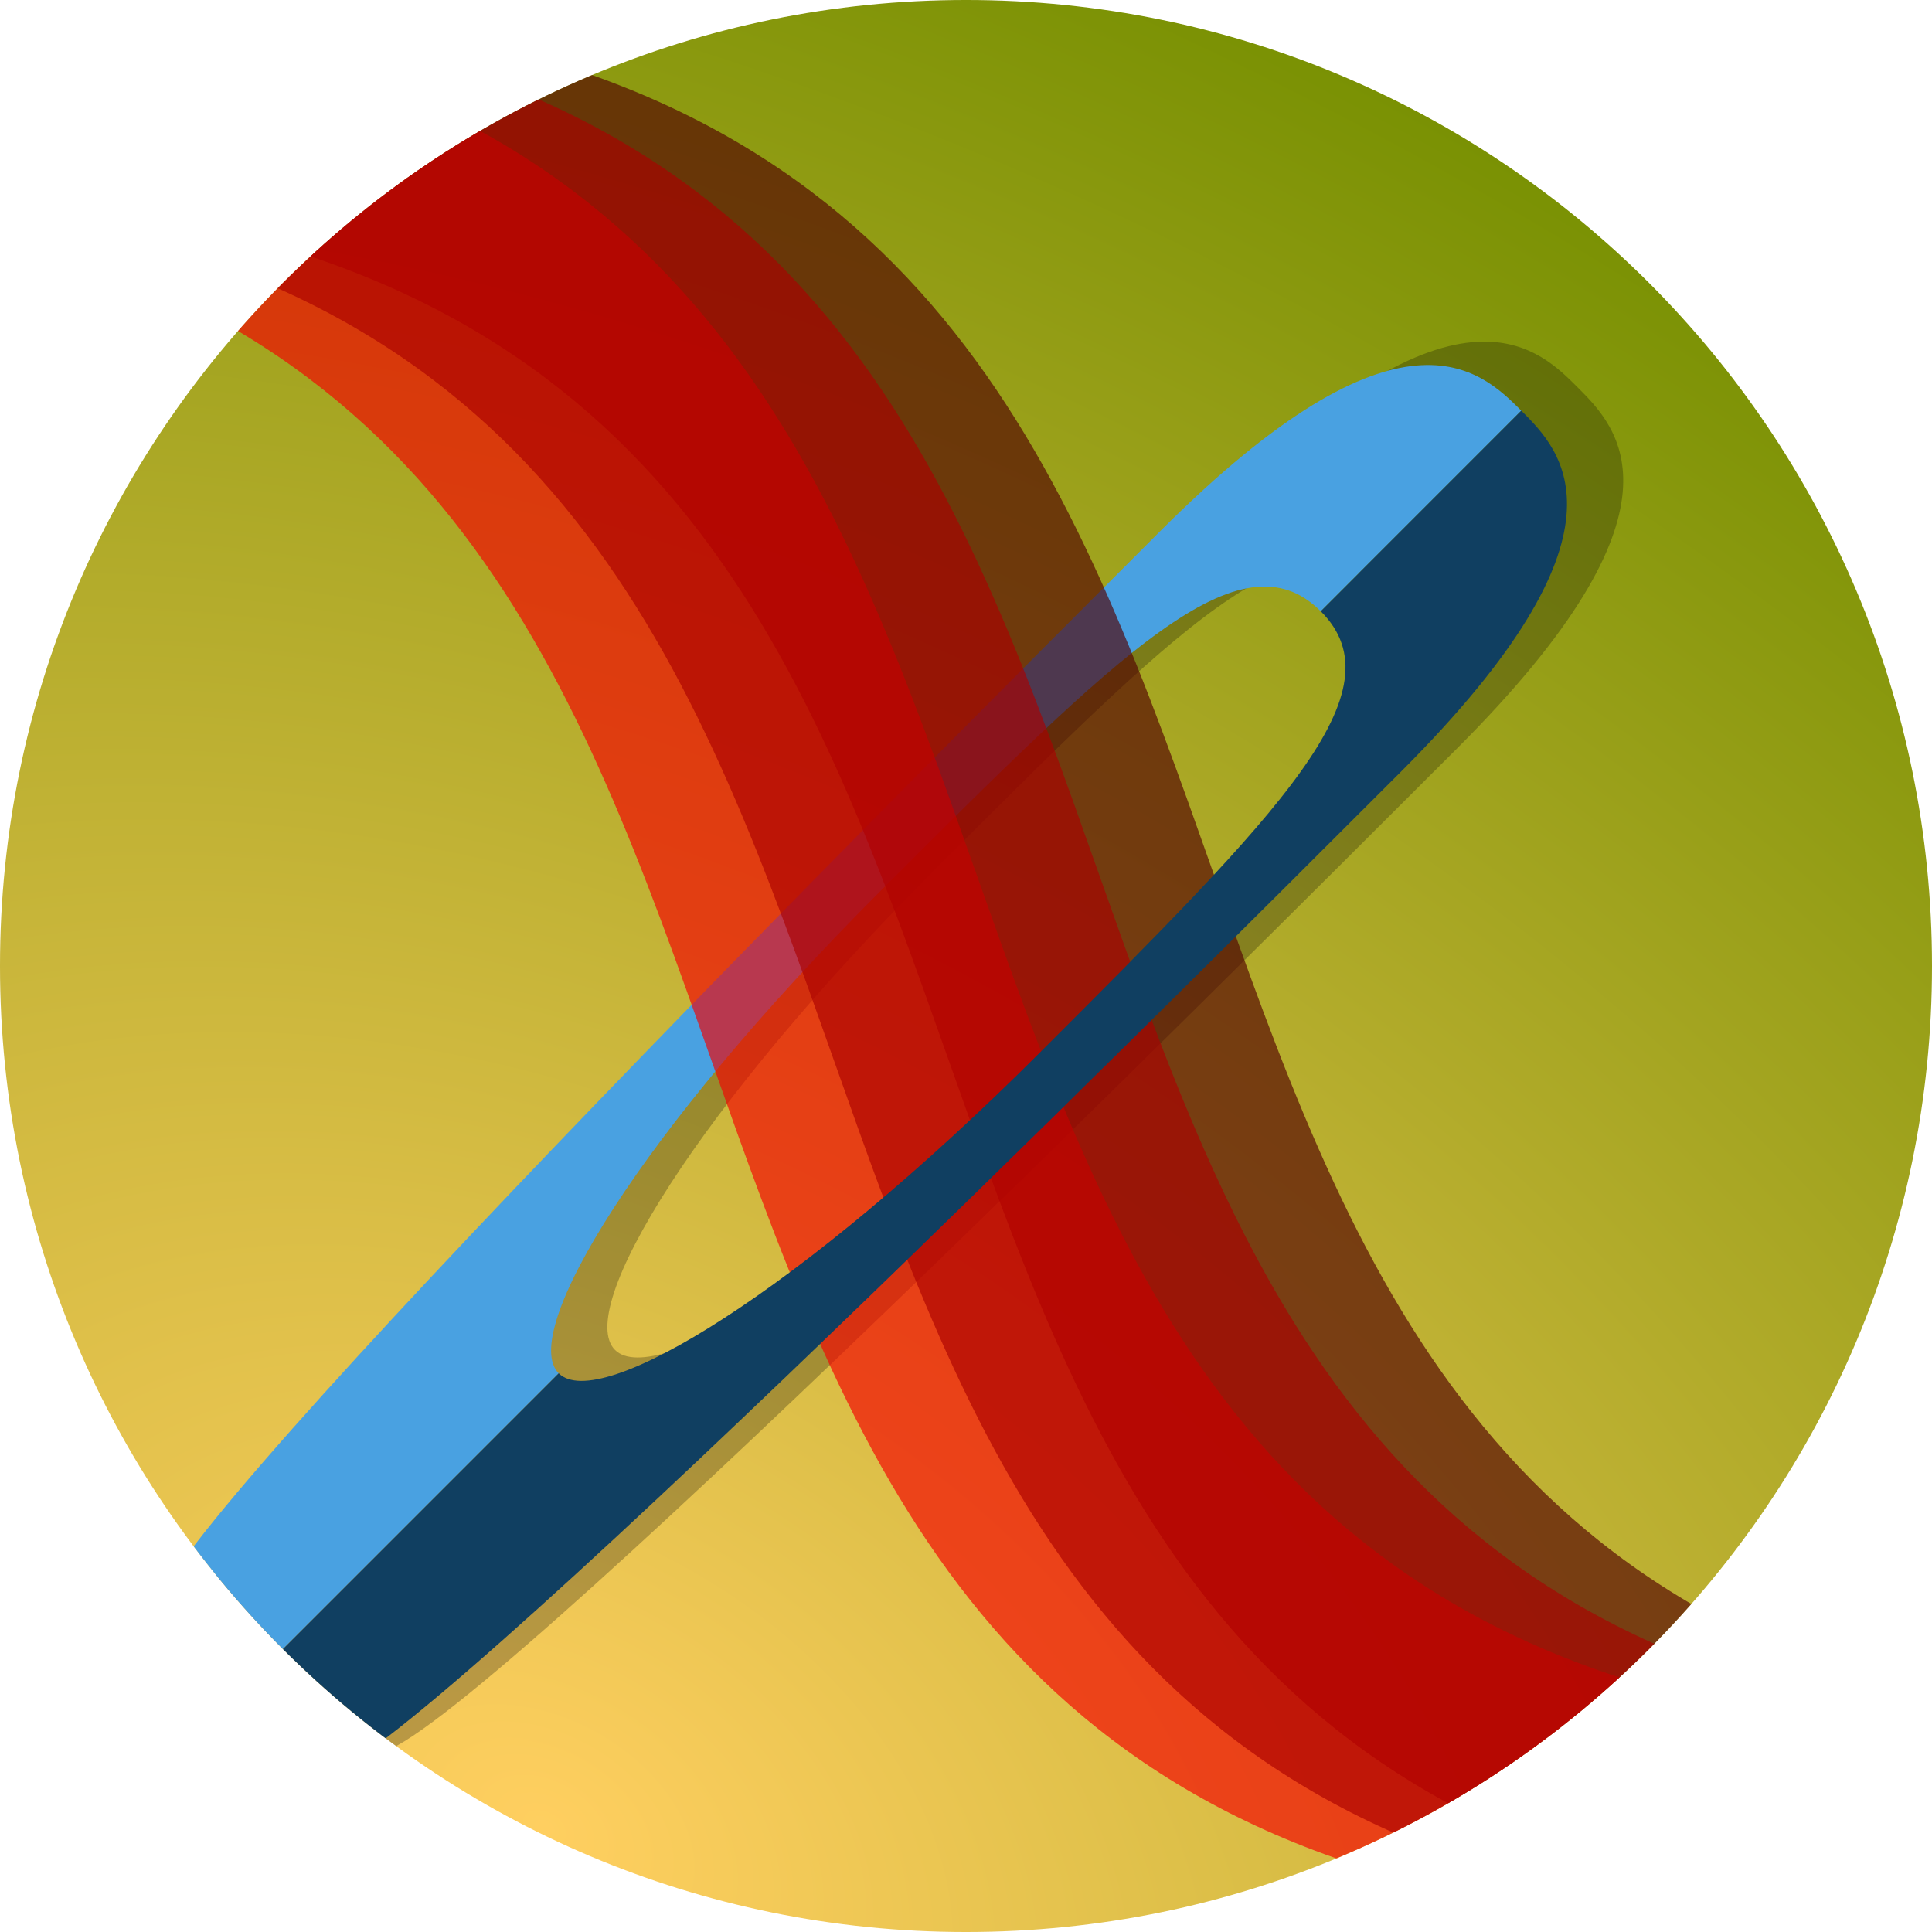
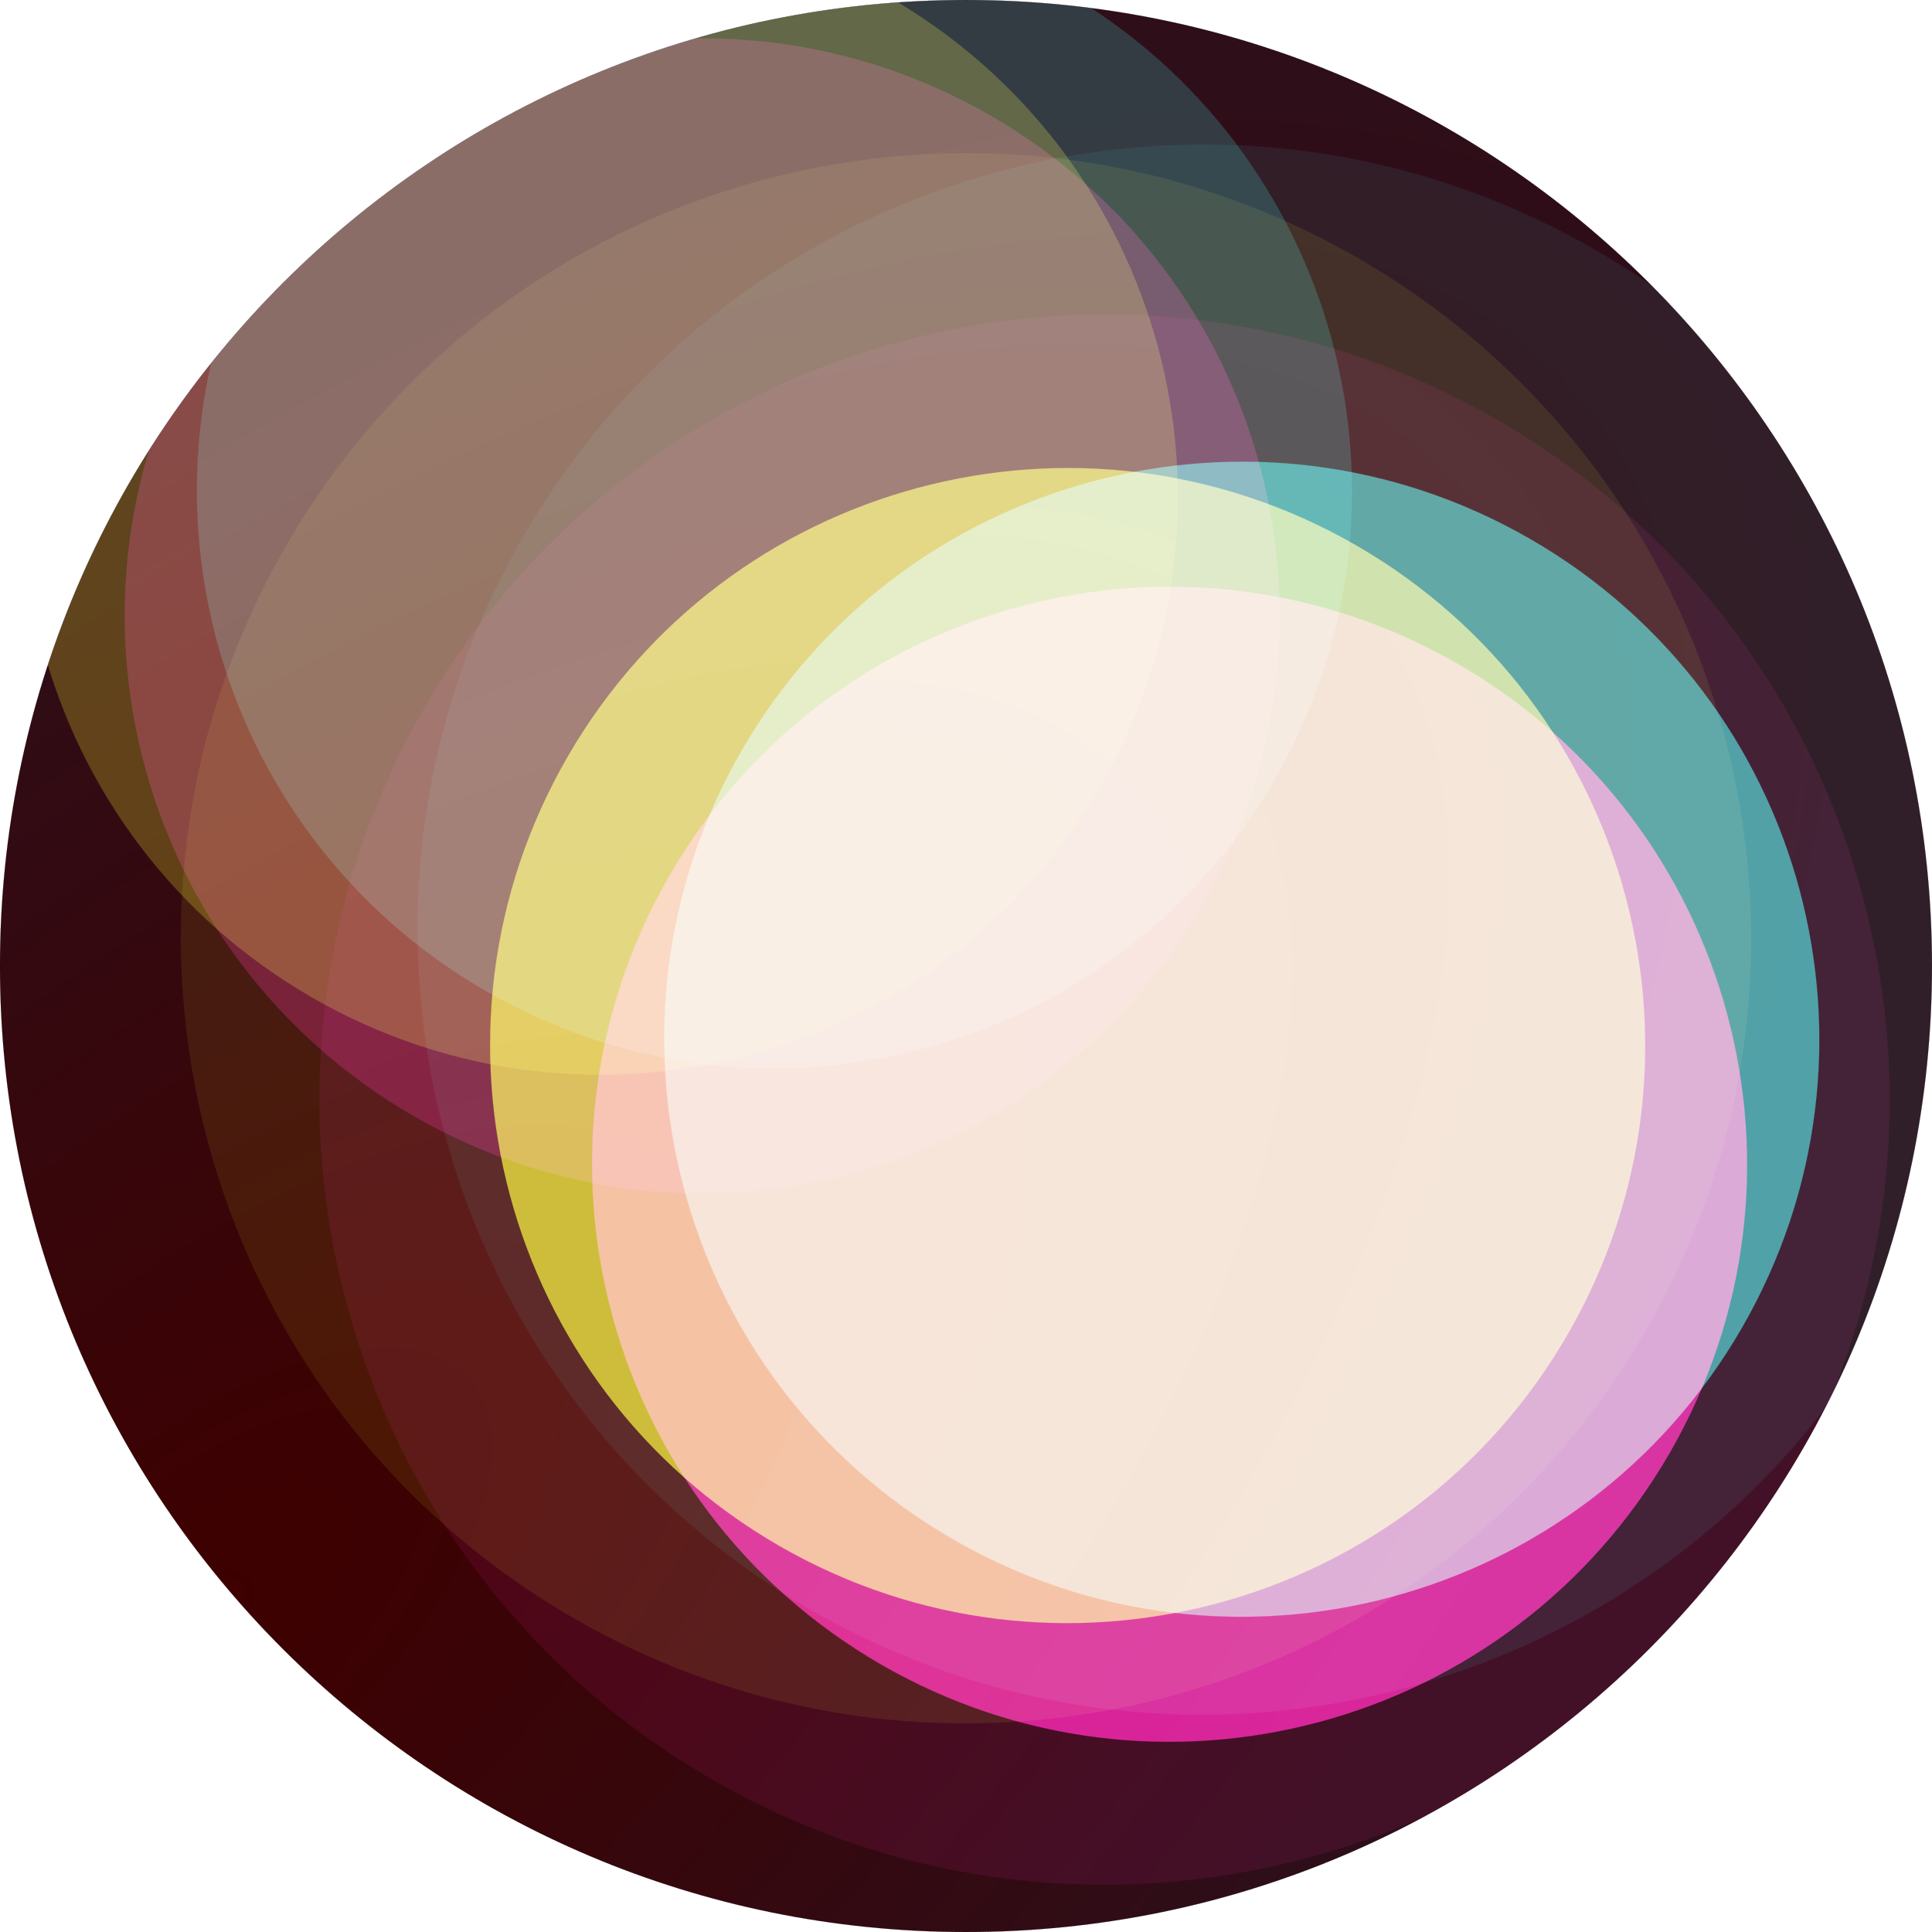
- <svg xmlns="http://www.w3.org/2000/svg" xmlns:xlink="http://www.w3.org/1999/xlink" width="120mm" height="120mm" viewBox="0 0 120 120" version="1.1" id="svg5">
-   <defs id="defs2">
-     <linearGradient id="linearGradient16008">
-       <stop style="stop-color:#ffcf60;stop-opacity:1;" offset="0" id="stop16004" />
-       <stop style="stop-color:#758f00;stop-opacity:1" offset="1" id="stop16006" />
+ <svg xmlns="http://www.w3.org/2000/svg" xmlns:xlink="http://www.w3.org/1999/xlink" width="120mm" height="120mm" viewBox="0 0 120 120" version="1.1" id="svg4149">
+   <defs id="defs4146">
+     <linearGradient id="linearGradient5052">
+       <stop style="stop-color:#3e0000;stop-opacity:1;" offset="0" id="stop5048" />
+       <stop style="stop-color:#2e0e19;stop-opacity:1;" offset="1" id="stop5050" />
    </linearGradient>
-     <radialGradient xlink:href="#linearGradient16008" id="radialGradient16010" cx="61.046" cy="209.164" fx="61.046" fy="209.164" r="66.331" gradientUnits="userSpaceOnUse" gradientTransform="matrix(1.01716,-1.795619,2.656811,1.504934,-556.7564,4.001949)" />
-     <clipPath clipPathUnits="userSpaceOnUse" id="clipPath18521">
-       <circle style="mix-blend-mode:normal;fill:none;fill-opacity:1;stroke-width:0.2;stop-color:#000000" id="circle18523" cx="90" cy="150" r="66.331" />
+     <radialGradient xlink:href="#linearGradient5052" id="radialGradient5054" cx="62" cy="171" fx="62" fy="171" r="60.005" gradientUnits="userSpaceOnUse" gradientTransform="matrix(0.8919339,-0.7990241,0.371995,0.415249,-36.71983,131.8424)" />
+     <clipPath clipPathUnits="userSpaceOnUse" id="clipPath5190">
+       <circle style="fill:none;fill-opacity:1;stroke:#000000;stroke-width:0.006;stop-color:#000000" id="circle5192" cx="108.951" cy="130.453" r="33.45" />
    </clipPath>
  </defs>
-   <g id="layer1" transform="translate(-30,-90)">
-     <g id="g18479" clip-path="url(#clipPath18521)" transform="matrix(0.9045572,0,0,0.9045572,8.58985,14.31642)">
-       <circle style="mix-blend-mode:normal;fill:url(#radialGradient16010);fill-opacity:1;stroke-width:0.2;stop-color:#000000" id="path846" cx="90" cy="150" r="66.331" />
-       <path id="path8471-6" style="opacity:0.251;mix-blend-mode:normal;fill:#000000;fill-opacity:1;stroke:none;stroke-width:0.103px;stroke-linecap:butt;stroke-linejoin:miter;stroke-opacity:1" d="m 125.453,107.128 c -3.799,0.059 -9.468,2.619 -18.247,11.398 -16.524,16.524 -71.606,71.606 -68.852,74.36 l 5.508,5.508 5.508,5.508 c 2.754,2.754 57.835,-52.327 74.36,-68.852 16.524,-16.524 11.017,-22.033 8.263,-24.787 -1.291,-1.291 -3.187,-3.187 -6.539,-3.135 z m -10.975,15.207 c 0.107,0.002 0.213,0.008 0.318,0.016 0.105,0.008 0.21,0.02 0.313,0.035 0.103,0.015 0.206,0.032 0.307,0.053 0.102,0.021 0.202,0.045 0.302,0.072 0.1,0.027 0.199,0.058 0.297,0.091 0.098,0.034 0.195,0.07 0.292,0.11 0.097,0.04 0.192,0.084 0.287,0.13 0.095,0.046 0.189,0.096 0.282,0.149 0.093,0.053 0.186,0.109 0.278,0.169 0.092,0.059 0.183,0.122 0.273,0.188 0.09,0.066 0.18,0.136 0.269,0.208 0.089,0.073 0.177,0.149 0.265,0.228 0.087,0.079 0.174,0.163 0.26,0.249 0.086,0.086 0.169,0.173 0.248,0.26 0.079,0.087 0.156,0.176 0.228,0.265 0.073,0.089 0.142,0.178 0.208,0.269 0.066,0.09 0.129,0.181 0.188,0.273 0.059,0.092 0.116,0.184 0.169,0.278 0.053,0.093 0.102,0.188 0.149,0.283 0.046,0.095 0.09,0.19 0.13,0.287 0.04,0.097 0.077,0.194 0.111,0.292 0.034,0.098 0.064,0.197 0.091,0.297 0.027,0.1 0.051,0.201 0.072,0.302 0.021,0.102 0.039,0.204 0.054,0.307 0.015,0.103 0.026,0.208 0.035,0.313 0.008,0.105 0.013,0.211 0.015,0.318 0.002,0.107 0.001,0.215 -0.003,0.324 -0.004,0.109 -0.011,0.219 -0.021,0.33 -0.01,0.111 -0.023,0.222 -0.039,0.335 -0.016,0.113 -0.035,0.227 -0.057,0.342 -0.022,0.115 -0.048,0.231 -0.076,0.348 -0.028,0.117 -0.059,0.235 -0.093,0.354 -0.034,0.119 -0.072,0.239 -0.112,0.361 -0.04,0.121 -0.083,0.244 -0.129,0.367 -0.046,0.124 -0.095,0.248 -0.146,0.374 -0.052,0.126 -0.106,0.253 -0.164,0.381 -0.058,0.128 -0.118,0.257 -0.181,0.388 -0.063,0.13 -0.13,0.262 -0.198,0.395 -0.069,0.133 -0.14,0.267 -0.215,0.402 -0.075,0.135 -0.152,0.272 -0.232,0.41 -0.08,0.138 -0.163,0.276 -0.249,0.417 -0.171,0.28 -0.354,0.566 -0.548,0.857 -0.193,0.291 -0.398,0.586 -0.613,0.887 -0.215,0.301 -0.441,0.608 -0.678,0.92 -0.237,0.312 -0.484,0.629 -0.741,0.953 -0.258,0.323 -0.525,0.653 -0.804,0.988 -0.278,0.335 -0.567,0.676 -0.865,1.023 -0.299,0.347 -0.607,0.7 -0.926,1.059 -0.319,0.359 -0.647,0.725 -0.985,1.097 -0.338,0.372 -0.686,0.75 -1.044,1.135 -0.358,0.385 -0.724,0.776 -1.101,1.174 -0.377,0.398 -0.763,0.803 -1.158,1.214 -0.395,0.412 -0.799,0.831 -1.213,1.256 -0.827,0.851 -1.691,1.731 -2.589,2.64 -0.898,0.909 -1.831,1.848 -2.798,2.817 -0.967,0.97 -1.968,1.97 -3,3.003 -0.516,0.516 -1.03,1.024 -1.54,1.524 -0.511,0.5 -1.019,0.993 -1.523,1.476 -0.505,0.484 -1.006,0.959 -1.504,1.426 -0.498,0.467 -0.993,0.926 -1.484,1.377 -0.491,0.45 -0.978,0.892 -1.461,1.326 -0.483,0.434 -0.963,0.859 -1.438,1.275 -0.475,0.417 -0.946,0.824 -1.412,1.224 -0.466,0.399 -0.928,0.79 -1.385,1.172 -0.457,0.382 -0.91,0.755 -1.358,1.119 -0.448,0.364 -0.89,0.72 -1.327,1.067 -0.437,0.347 -0.87,0.684 -1.297,1.013 -0.427,0.329 -0.848,0.648 -1.263,0.959 -0.416,0.311 -0.826,0.612 -1.229,0.905 -0.404,0.292 -0.802,0.576 -1.193,0.85 -0.392,0.274 -0.777,0.539 -1.156,0.794 -0.379,0.255 -0.751,0.501 -1.117,0.738 -0.366,0.237 -0.725,0.464 -1.077,0.682 -0.352,0.218 -0.697,0.426 -1.035,0.625 -0.338,0.199 -0.669,0.388 -0.992,0.567 -0.323,0.179 -0.639,0.349 -0.947,0.509 -0.308,0.16 -0.608,0.31 -0.9,0.451 -0.292,0.14 -0.577,0.272 -0.853,0.392 -0.276,0.121 -0.544,0.231 -0.803,0.332 -0.259,0.101 -0.51,0.192 -0.752,0.272 -0.121,0.04 -0.239,0.078 -0.356,0.114 -0.117,0.035 -0.231,0.068 -0.344,0.098 -0.112,0.03 -0.222,0.058 -0.33,0.083 -0.108,0.025 -0.213,0.048 -0.316,0.068 -0.103,0.02 -0.204,0.037 -0.302,0.052 -0.098,0.015 -0.195,0.027 -0.288,0.037 -0.094,0.01 -0.184,0.017 -0.273,0.021 -0.089,0.005 -0.176,0.007 -0.26,0.006 -0.084,-6.7e-4 -0.165,-0.004 -0.244,-0.01 -0.079,-0.006 -0.156,-0.015 -0.23,-0.026 -0.074,-0.011 -0.146,-0.025 -0.215,-0.041 -0.069,-0.016 -0.136,-0.035 -0.2,-0.057 -0.064,-0.022 -0.125,-0.046 -0.184,-0.073 -0.059,-0.027 -0.115,-0.057 -0.169,-0.089 -0.054,-0.032 -0.105,-0.067 -0.153,-0.105 -0.048,-0.038 -0.093,-0.078 -0.136,-0.121 -0.043,-0.043 -0.084,-0.089 -0.121,-0.137 -0.038,-0.048 -0.072,-0.099 -0.104,-0.153 -0.032,-0.054 -0.062,-0.11 -0.089,-0.169 -0.027,-0.059 -0.051,-0.12 -0.073,-0.184 -0.022,-0.064 -0.04,-0.131 -0.057,-0.2 -0.016,-0.069 -0.03,-0.141 -0.041,-0.215 -0.011,-0.074 -0.02,-0.151 -0.026,-0.23 -0.006,-0.079 -0.009,-0.161 -0.01,-0.245 -6.7e-4,-0.084 6.85e-4,-0.171 0.006,-0.259 0.004,-0.089 0.012,-0.18 0.022,-0.274 0.01,-0.094 0.022,-0.189 0.037,-0.288 0.015,-0.098 0.032,-0.199 0.052,-0.302 0.02,-0.103 0.043,-0.208 0.068,-0.316 0.025,-0.108 0.053,-0.218 0.083,-0.33 0.03,-0.112 0.063,-0.227 0.098,-0.343 0.035,-0.117 0.073,-0.236 0.113,-0.357 0.081,-0.242 0.172,-0.493 0.272,-0.752 0.101,-0.259 0.212,-0.527 0.332,-0.803 0.121,-0.276 0.251,-0.56 0.392,-0.853 0.14,-0.292 0.291,-0.592 0.451,-0.9 0.16,-0.308 0.33,-0.624 0.509,-0.947 0.179,-0.323 0.369,-0.654 0.567,-0.992 0.199,-0.338 0.407,-0.683 0.625,-1.035 0.218,-0.352 0.444,-0.711 0.681,-1.077 0.237,-0.366 0.483,-0.738 0.738,-1.117 0.255,-0.379 0.52,-0.764 0.794,-1.156 0.274,-0.392 0.557,-0.789 0.85,-1.193 0.292,-0.404 0.594,-0.814 0.904,-1.229 0.311,-0.416 0.631,-0.837 0.96,-1.263 0.329,-0.427 0.666,-0.859 1.013,-1.297 0.347,-0.437 0.702,-0.879 1.067,-1.327 0.364,-0.448 0.737,-0.9 1.119,-1.358 0.382,-0.457 0.772,-0.919 1.172,-1.385 0.399,-0.466 0.808,-0.937 1.224,-1.412 0.417,-0.475 0.842,-0.954 1.275,-1.438 0.434,-0.483 0.876,-0.97 1.326,-1.461 0.451,-0.491 0.909,-0.986 1.377,-1.484 0.467,-0.498 0.942,-0.999 1.426,-1.504 0.484,-0.505 0.976,-1.013 1.476,-1.523 0.5,-0.511 1.009,-1.024 1.525,-1.54 1.033,-1.033 2.033,-2.033 3.003,-3 0.97,-0.967 1.908,-1.9 2.817,-2.798 0.909,-0.898 1.788,-1.762 2.64,-2.589 0.426,-0.413 0.844,-0.818 1.256,-1.213 0.412,-0.395 0.817,-0.781 1.215,-1.158 0.398,-0.377 0.789,-0.744 1.174,-1.101 0.385,-0.358 0.763,-0.706 1.135,-1.044 0.372,-0.338 0.737,-0.666 1.096,-0.985 0.359,-0.319 0.712,-0.628 1.059,-0.926 0.347,-0.299 0.688,-0.587 1.023,-0.865 0.335,-0.278 0.664,-0.546 0.988,-0.804 0.323,-0.258 0.641,-0.505 0.953,-0.741 0.312,-0.237 0.619,-0.463 0.92,-0.678 0.301,-0.215 0.597,-0.419 0.887,-0.613 0.291,-0.193 0.576,-0.376 0.857,-0.548 0.14,-0.086 0.279,-0.168 0.417,-0.249 0.138,-0.08 0.274,-0.157 0.409,-0.232 0.135,-0.074 0.269,-0.146 0.402,-0.215 0.133,-0.069 0.265,-0.135 0.395,-0.198 0.13,-0.063 0.259,-0.123 0.388,-0.181 0.128,-0.058 0.255,-0.112 0.381,-0.164 0.126,-0.052 0.251,-0.1 0.374,-0.146 0.124,-0.046 0.246,-0.089 0.367,-0.129 0.121,-0.04 0.241,-0.077 0.361,-0.111 0.119,-0.034 0.237,-0.065 0.354,-0.093 0.117,-0.028 0.233,-0.053 0.348,-0.075 0.115,-0.022 0.229,-0.041 0.342,-0.057 0.113,-0.016 0.225,-0.03 0.336,-0.04 0.111,-0.01 0.221,-0.017 0.33,-0.021 0.109,-0.004 0.217,-0.005 0.324,-0.003 z" />
-       <path id="path8471" style="opacity:1;mix-blend-mode:normal;fill:#49a1e1;fill-opacity:1;stroke:none;stroke-width:0.103px;stroke-linecap:butt;stroke-linejoin:miter;stroke-opacity:1" d="m 128.13,111.87 c -2.754,-2.754 -8.262,-8.262 -24.787,8.262 -16.524,16.524 -71.606,71.606 -68.852,74.36 l 5.508,5.508 22.033,-22.033 c -0.043,-0.043 -0.083,-0.089 -0.121,-0.137 -0.038,-0.048 -0.073,-0.099 -0.105,-0.153 -0.032,-0.054 -0.062,-0.11 -0.089,-0.169 -0.027,-0.059 -0.051,-0.12 -0.073,-0.184 -0.022,-0.064 -0.041,-0.131 -0.057,-0.2 -0.016,-0.069 -0.03,-0.141 -0.041,-0.215 -0.011,-0.074 -0.02,-0.151 -0.026,-0.23 -0.006,-0.079 -0.009,-0.161 -0.01,-0.245 -6.71e-4,-0.084 0.001,-0.171 0.006,-0.259 0.004,-0.089 0.012,-0.18 0.021,-0.274 0.01,-0.094 0.022,-0.19 0.037,-0.288 0.015,-0.098 0.032,-0.199 0.052,-0.302 0.02,-0.103 0.042,-0.208 0.068,-0.316 0.025,-0.108 0.053,-0.217 0.083,-0.33 0.03,-0.112 0.063,-0.227 0.098,-0.343 0.035,-0.117 0.073,-0.235 0.113,-0.357 0.081,-0.242 0.171,-0.493 0.272,-0.752 0.101,-0.259 0.212,-0.527 0.332,-0.803 0.121,-0.276 0.251,-0.56 0.392,-0.852 0.14,-0.292 0.291,-0.592 0.451,-0.9 0.16,-0.308 0.33,-0.624 0.509,-0.947 0.179,-0.323 0.368,-0.654 0.567,-0.992 0.199,-0.338 0.407,-0.683 0.625,-1.035 0.218,-0.352 0.445,-0.711 0.682,-1.077 0.237,-0.366 0.483,-0.738 0.738,-1.117 0.255,-0.379 0.52,-0.764 0.794,-1.156 0.274,-0.392 0.557,-0.789 0.85,-1.193 0.292,-0.404 0.594,-0.814 0.904,-1.229 0.311,-0.416 0.631,-0.837 0.959,-1.264 0.329,-0.427 0.666,-0.859 1.013,-1.296 0.347,-0.437 0.702,-0.88 1.066,-1.327 0.364,-0.448 0.738,-0.9 1.119,-1.357 0.382,-0.457 0.772,-0.919 1.172,-1.385 0.399,-0.466 0.807,-0.937 1.224,-1.412 0.417,-0.475 0.842,-0.954 1.275,-1.438 0.434,-0.483 0.876,-0.97 1.326,-1.461 0.45,-0.491 0.909,-0.985 1.377,-1.483 0.467,-0.498 0.943,-0.999 1.426,-1.504 0.484,-0.505 0.976,-1.012 1.476,-1.523 0.5,-0.511 1.008,-1.024 1.525,-1.541 1.033,-1.033 2.033,-2.033 3.003,-3 0.97,-0.967 1.908,-1.9 2.817,-2.798 0.909,-0.898 1.789,-1.762 2.64,-2.589 0.426,-0.414 0.844,-0.818 1.256,-1.213 0.412,-0.395 0.817,-0.781 1.215,-1.158 0.398,-0.377 0.789,-0.744 1.174,-1.101 0.385,-0.358 0.763,-0.706 1.135,-1.044 0.372,-0.338 0.737,-0.667 1.096,-0.985 0.359,-0.319 0.712,-0.627 1.059,-0.926 0.347,-0.299 0.688,-0.587 1.023,-0.865 0.335,-0.278 0.664,-0.546 0.988,-0.804 0.323,-0.258 0.641,-0.505 0.953,-0.741 0.312,-0.237 0.619,-0.462 0.92,-0.678 0.301,-0.215 0.597,-0.419 0.888,-0.613 0.291,-0.193 0.576,-0.376 0.856,-0.548 0.14,-0.086 0.279,-0.169 0.417,-0.249 0.138,-0.08 0.274,-0.158 0.409,-0.232 0.135,-0.074 0.269,-0.146 0.402,-0.215 0.133,-0.069 0.265,-0.135 0.395,-0.198 0.13,-0.063 0.26,-0.124 0.388,-0.181 0.128,-0.058 0.255,-0.112 0.381,-0.164 0.126,-0.052 0.25,-0.1 0.374,-0.146 0.124,-0.046 0.246,-0.089 0.367,-0.129 0.121,-0.04 0.242,-0.077 0.361,-0.111 0.119,-0.034 0.237,-0.065 0.355,-0.093 0.117,-0.028 0.233,-0.053 0.348,-0.075 0.115,-0.022 0.229,-0.041 0.342,-0.057 0.113,-0.016 0.225,-0.029 0.336,-0.039 0.111,-0.01 0.221,-0.017 0.33,-0.021 0.109,-0.004 0.217,-0.005 0.324,-0.003 0.107,0.002 0.213,0.008 0.319,0.016 0.105,0.008 0.21,0.02 0.313,0.035 0.103,0.015 0.206,0.032 0.308,0.053 0.102,0.021 0.202,0.045 0.302,0.072 0.1,0.027 0.199,0.058 0.297,0.091 0.098,0.034 0.195,0.07 0.292,0.11 0.097,0.04 0.192,0.084 0.287,0.13 0.095,0.046 0.189,0.096 0.282,0.149 0.093,0.053 0.186,0.109 0.278,0.169 0.092,0.059 0.183,0.122 0.273,0.188 0.09,0.066 0.18,0.135 0.269,0.208 0.089,0.073 0.177,0.149 0.264,0.228 0.087,0.079 0.174,0.162 0.26,0.248 z" />
-       <path style="opacity:0.649;mix-blend-mode:normal;fill:#520000;fill-opacity:1;stroke:none;stroke-width:0.404px;stroke-linecap:butt;stroke-linejoin:miter;stroke-opacity:1" d="M 52.444,85.735 C 125.147,98.588 88.795,188.559 161.499,201.412 L 143.323,214.265 C 70.619,201.412 106.971,111.441 34.268,98.588 Z" id="path8745-7" />
-       <path style="opacity:0.649;mix-blend-mode:normal;fill:#f50000;fill-opacity:1;stroke:none;stroke-width:0.404px;stroke-linecap:butt;stroke-linejoin:miter;stroke-opacity:1" d="M 36.148,85.735 C 108.851,98.588 72.5,188.559 145.203,201.412 l -18.176,12.853 C 54.324,201.412 90.675,111.441 17.972,98.588 Z" id="path8745-3" />
-       <path style="opacity:0.649;mix-blend-mode:normal;fill:#aa0000;stroke:none;stroke-width:0.404px;stroke-linecap:butt;stroke-linejoin:miter;stroke-opacity:1" d="M 44.56,85.735 C 117.264,98.588 80.912,188.559 153.616,201.412 l -18.176,12.853 C 62.736,201.412 99.088,111.441 26.384,98.588 Z" id="path8745" />
-       <path id="path8669" style="opacity:1;mix-blend-mode:normal;fill:#103f61;fill-opacity:1;stroke:none;stroke-width:0.103px;stroke-linecap:butt;stroke-linejoin:miter;stroke-opacity:1" d="m 128.13,111.87 -13.77,13.77 c 0.086,0.086 0.169,0.173 0.248,0.26 0.079,0.087 0.155,0.176 0.228,0.264 0.073,0.089 0.142,0.179 0.208,0.269 0.066,0.09 0.129,0.181 0.188,0.273 0.059,0.092 0.116,0.184 0.169,0.278 0.053,0.093 0.103,0.187 0.149,0.282 0.046,0.095 0.09,0.19 0.13,0.287 0.04,0.097 0.077,0.194 0.11,0.292 0.034,0.098 0.064,0.197 0.091,0.297 0.027,0.1 0.051,0.201 0.072,0.302 0.021,0.102 0.039,0.204 0.053,0.308 0.015,0.103 0.026,0.208 0.035,0.313 0.008,0.105 0.014,0.211 0.016,0.318 0.002,0.107 10e-4,0.215 -0.003,0.324 -0.004,0.109 -0.011,0.219 -0.021,0.33 -0.01,0.111 -0.023,0.223 -0.039,0.336 -0.016,0.113 -0.035,0.227 -0.057,0.342 -0.022,0.115 -0.047,0.231 -0.076,0.348 -0.028,0.117 -0.059,0.235 -0.093,0.355 -0.034,0.119 -0.071,0.239 -0.111,0.361 -0.04,0.121 -0.083,0.244 -0.129,0.367 -0.046,0.124 -0.095,0.248 -0.146,0.374 -0.052,0.126 -0.106,0.253 -0.164,0.381 -0.058,0.128 -0.118,0.257 -0.181,0.388 -0.063,0.13 -0.129,0.262 -0.198,0.395 -0.069,0.133 -0.141,0.267 -0.215,0.402 -0.075,0.135 -0.152,0.272 -0.232,0.409 -0.08,0.138 -0.163,0.277 -0.249,0.417 -0.171,0.28 -0.354,0.566 -0.548,0.856 -0.193,0.291 -0.398,0.586 -0.613,0.888 -0.215,0.301 -0.441,0.608 -0.678,0.92 -0.237,0.312 -0.483,0.63 -0.741,0.953 -0.258,0.323 -0.525,0.653 -0.804,0.988 -0.278,0.335 -0.567,0.676 -0.865,1.023 -0.299,0.347 -0.607,0.7 -0.926,1.059 -0.319,0.359 -0.647,0.725 -0.985,1.096 -0.338,0.372 -0.686,0.75 -1.044,1.135 -0.358,0.385 -0.725,0.776 -1.101,1.174 -0.377,0.398 -0.762,0.803 -1.158,1.215 -0.395,0.412 -0.8,0.83 -1.213,1.256 -0.827,0.851 -1.691,1.731 -2.589,2.64 -0.898,0.909 -1.832,1.848 -2.798,2.817 -0.967,0.97 -1.967,1.97 -3,3.003 -0.516,0.516 -1.03,1.025 -1.541,1.525 -0.511,0.5 -1.019,0.992 -1.523,1.476 -0.505,0.484 -1.006,0.959 -1.504,1.426 -0.498,0.467 -0.993,0.926 -1.483,1.377 -0.491,0.45 -0.978,0.893 -1.461,1.326 -0.483,0.434 -0.963,0.859 -1.438,1.275 -0.475,0.417 -0.946,0.825 -1.412,1.224 -0.466,0.399 -0.928,0.79 -1.385,1.172 -0.457,0.382 -0.91,0.755 -1.357,1.119 -0.448,0.364 -0.89,0.72 -1.327,1.066 -0.437,0.347 -0.87,0.684 -1.296,1.013 -0.427,0.329 -0.848,0.648 -1.264,0.959 -0.416,0.311 -0.825,0.612 -1.229,0.905 -0.404,0.292 -0.802,0.576 -1.194,0.85 -0.392,0.274 -0.777,0.539 -1.156,0.794 -0.379,0.255 -0.752,0.502 -1.117,0.738 -0.366,0.237 -0.725,0.464 -1.077,0.682 -0.352,0.218 -0.697,0.426 -1.035,0.625 -0.338,0.199 -0.669,0.388 -0.992,0.567 -0.323,0.179 -0.639,0.349 -0.947,0.509 -0.308,0.16 -0.608,0.31 -0.9,0.451 -0.292,0.14 -0.576,0.271 -0.852,0.392 -0.276,0.121 -0.544,0.231 -0.803,0.332 -0.259,0.101 -0.51,0.192 -0.752,0.272 -0.121,0.04 -0.24,0.078 -0.356,0.114 -0.117,0.035 -0.231,0.068 -0.343,0.098 -0.112,0.03 -0.222,0.058 -0.33,0.083 -0.108,0.025 -0.213,0.048 -0.316,0.068 -0.103,0.02 -0.204,0.037 -0.302,0.052 -0.098,0.015 -0.195,0.027 -0.288,0.037 -0.094,0.01 -0.185,0.017 -0.274,0.021 -0.089,0.005 -0.175,0.007 -0.259,0.006 -0.084,-6.7e-4 -0.166,-0.004 -0.245,-0.01 -0.079,-0.006 -0.156,-0.015 -0.23,-0.026 -0.074,-0.011 -0.146,-0.025 -0.215,-0.041 -0.069,-0.016 -0.136,-0.035 -0.2,-0.057 -0.064,-0.022 -0.125,-0.046 -0.184,-0.073 -0.059,-0.027 -0.115,-0.057 -0.169,-0.089 -0.054,-0.032 -0.105,-0.067 -0.153,-0.105 -0.048,-0.038 -0.094,-0.078 -0.137,-0.121 l -22.033,22.033 5.508,5.508 c 2.754,2.754 57.835,-52.327 74.36,-68.852 16.524,-16.524 11.016,-22.033 8.262,-24.787 z" />
+   <g id="layer1" transform="translate(-48.95145,-70.45277)">
+     <g id="g5166" clip-path="url(#clipPath5190)" transform="matrix(1.793705,0,0,1.793705,-86.47535,-103.541)">
+       <circle style="opacity:1;fill:url(#radialGradient5054);fill-opacity:1;stroke:#000000;stroke-width:0.006;stop-color:#000000" id="path4272" cx="108.951" cy="130.453" r="33.45" />
+       <circle style="opacity:1;mix-blend-mode:screen;fill:#1efffa;fill-opacity:0.576;stroke:#000000;stroke-width:0.003;stop-color:#000000" id="path4272-2-7-6" cx="55.921" cy="-169.119" r="19.998" transform="rotate(120)" />
+       <circle style="opacity:0.331;mix-blend-mode:screen;fill:#1efffa;fill-opacity:0.576;stroke:#000000;stroke-width:0.003;stop-color:#000000" id="path4272-2-7" cx="47.567" cy="-145.61" r="19.998" transform="rotate(120)" />
+       <circle style="opacity:1;mix-blend-mode:screen;fill:#fff81e;fill-opacity:0.703;stroke:#000000;stroke-width:0.003;stop-color:#000000" id="path4272-2-7-4-8" cx="59.126" cy="-164.007" r="19.998" transform="rotate(120)" />
+       <circle style="opacity:0.331;mix-blend-mode:screen;fill:#fff81e;fill-opacity:0.703;stroke:#000000;stroke-width:0.003;stop-color:#000000" id="path4272-2-7-4" cx="50.771" cy="-140.499" r="19.998" transform="rotate(120)" />
+       <circle style="opacity:1;mix-blend-mode:screen;fill:#ff1eac;fill-opacity:0.796;stroke:#000000;stroke-width:0.003;stop-color:#000000" id="path4272-2-8" cx="60.921" cy="-169.119" r="19.998" transform="rotate(120)" />
+       <circle style="opacity:0.331;mix-blend-mode:screen;fill:#ff1eac;fill-opacity:0.796;stroke:#000000;stroke-width:0.003;stop-color:#000000" id="path4272-2" cx="52.567" cy="-145.61" r="19.998" transform="rotate(120)" />
+       <circle style="opacity:0.123;mix-blend-mode:screen;fill:#1efffa;fill-opacity:0.576;stroke:#000000;stroke-width:0.005;stop-color:#000000" id="path4272-2-7-43" cx="53.311" cy="-166.05" r="27.186" transform="rotate(120)" />
+       <circle style="opacity:0.123;mix-blend-mode:screen;fill:#fff81e;fill-opacity:0.703;stroke:#000000;stroke-width:0.005;stop-color:#000000" id="path4272-2-7-4-1" cx="57.667" cy="-159.1" r="27.186" transform="rotate(120)" />
+       <circle style="opacity:0.123;mix-blend-mode:screen;fill:#ff1eac;fill-opacity:0.796;stroke:#000000;stroke-width:0.005;stop-color:#000000" id="path4272-2-4" cx="60.108" cy="-166.05" r="27.186" transform="rotate(120)" />
    </g>
  </g>
</svg>
